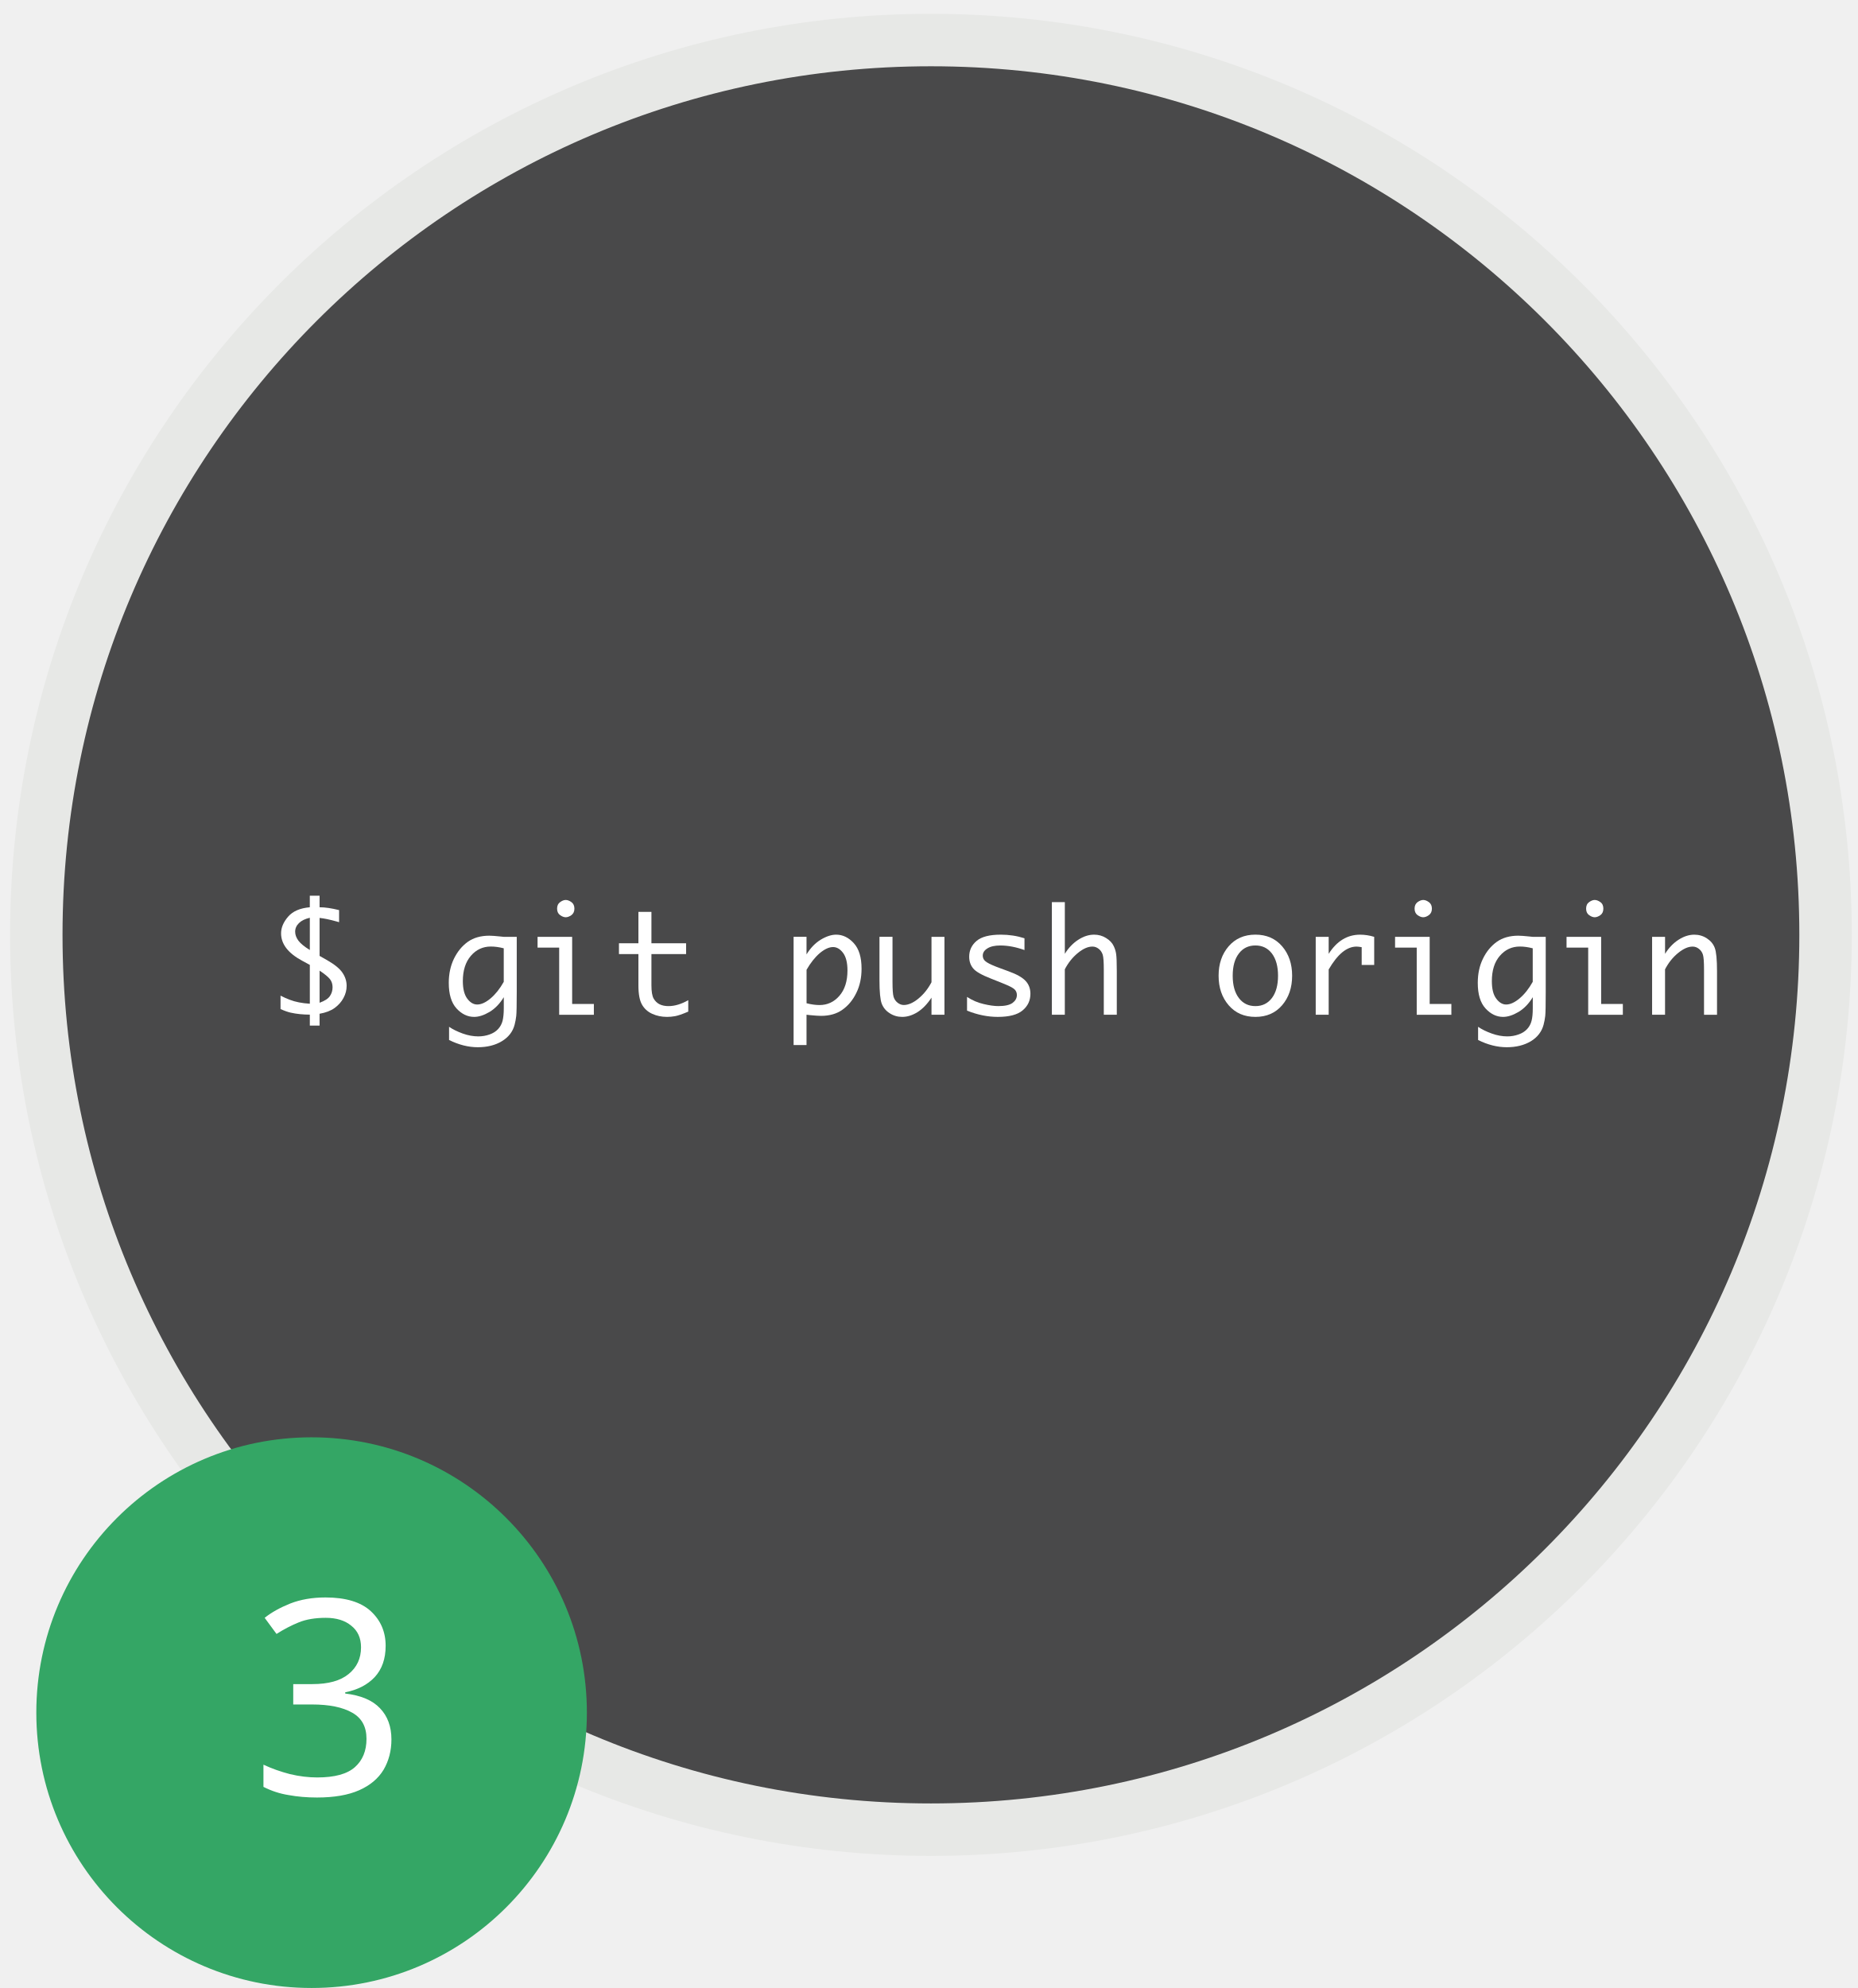
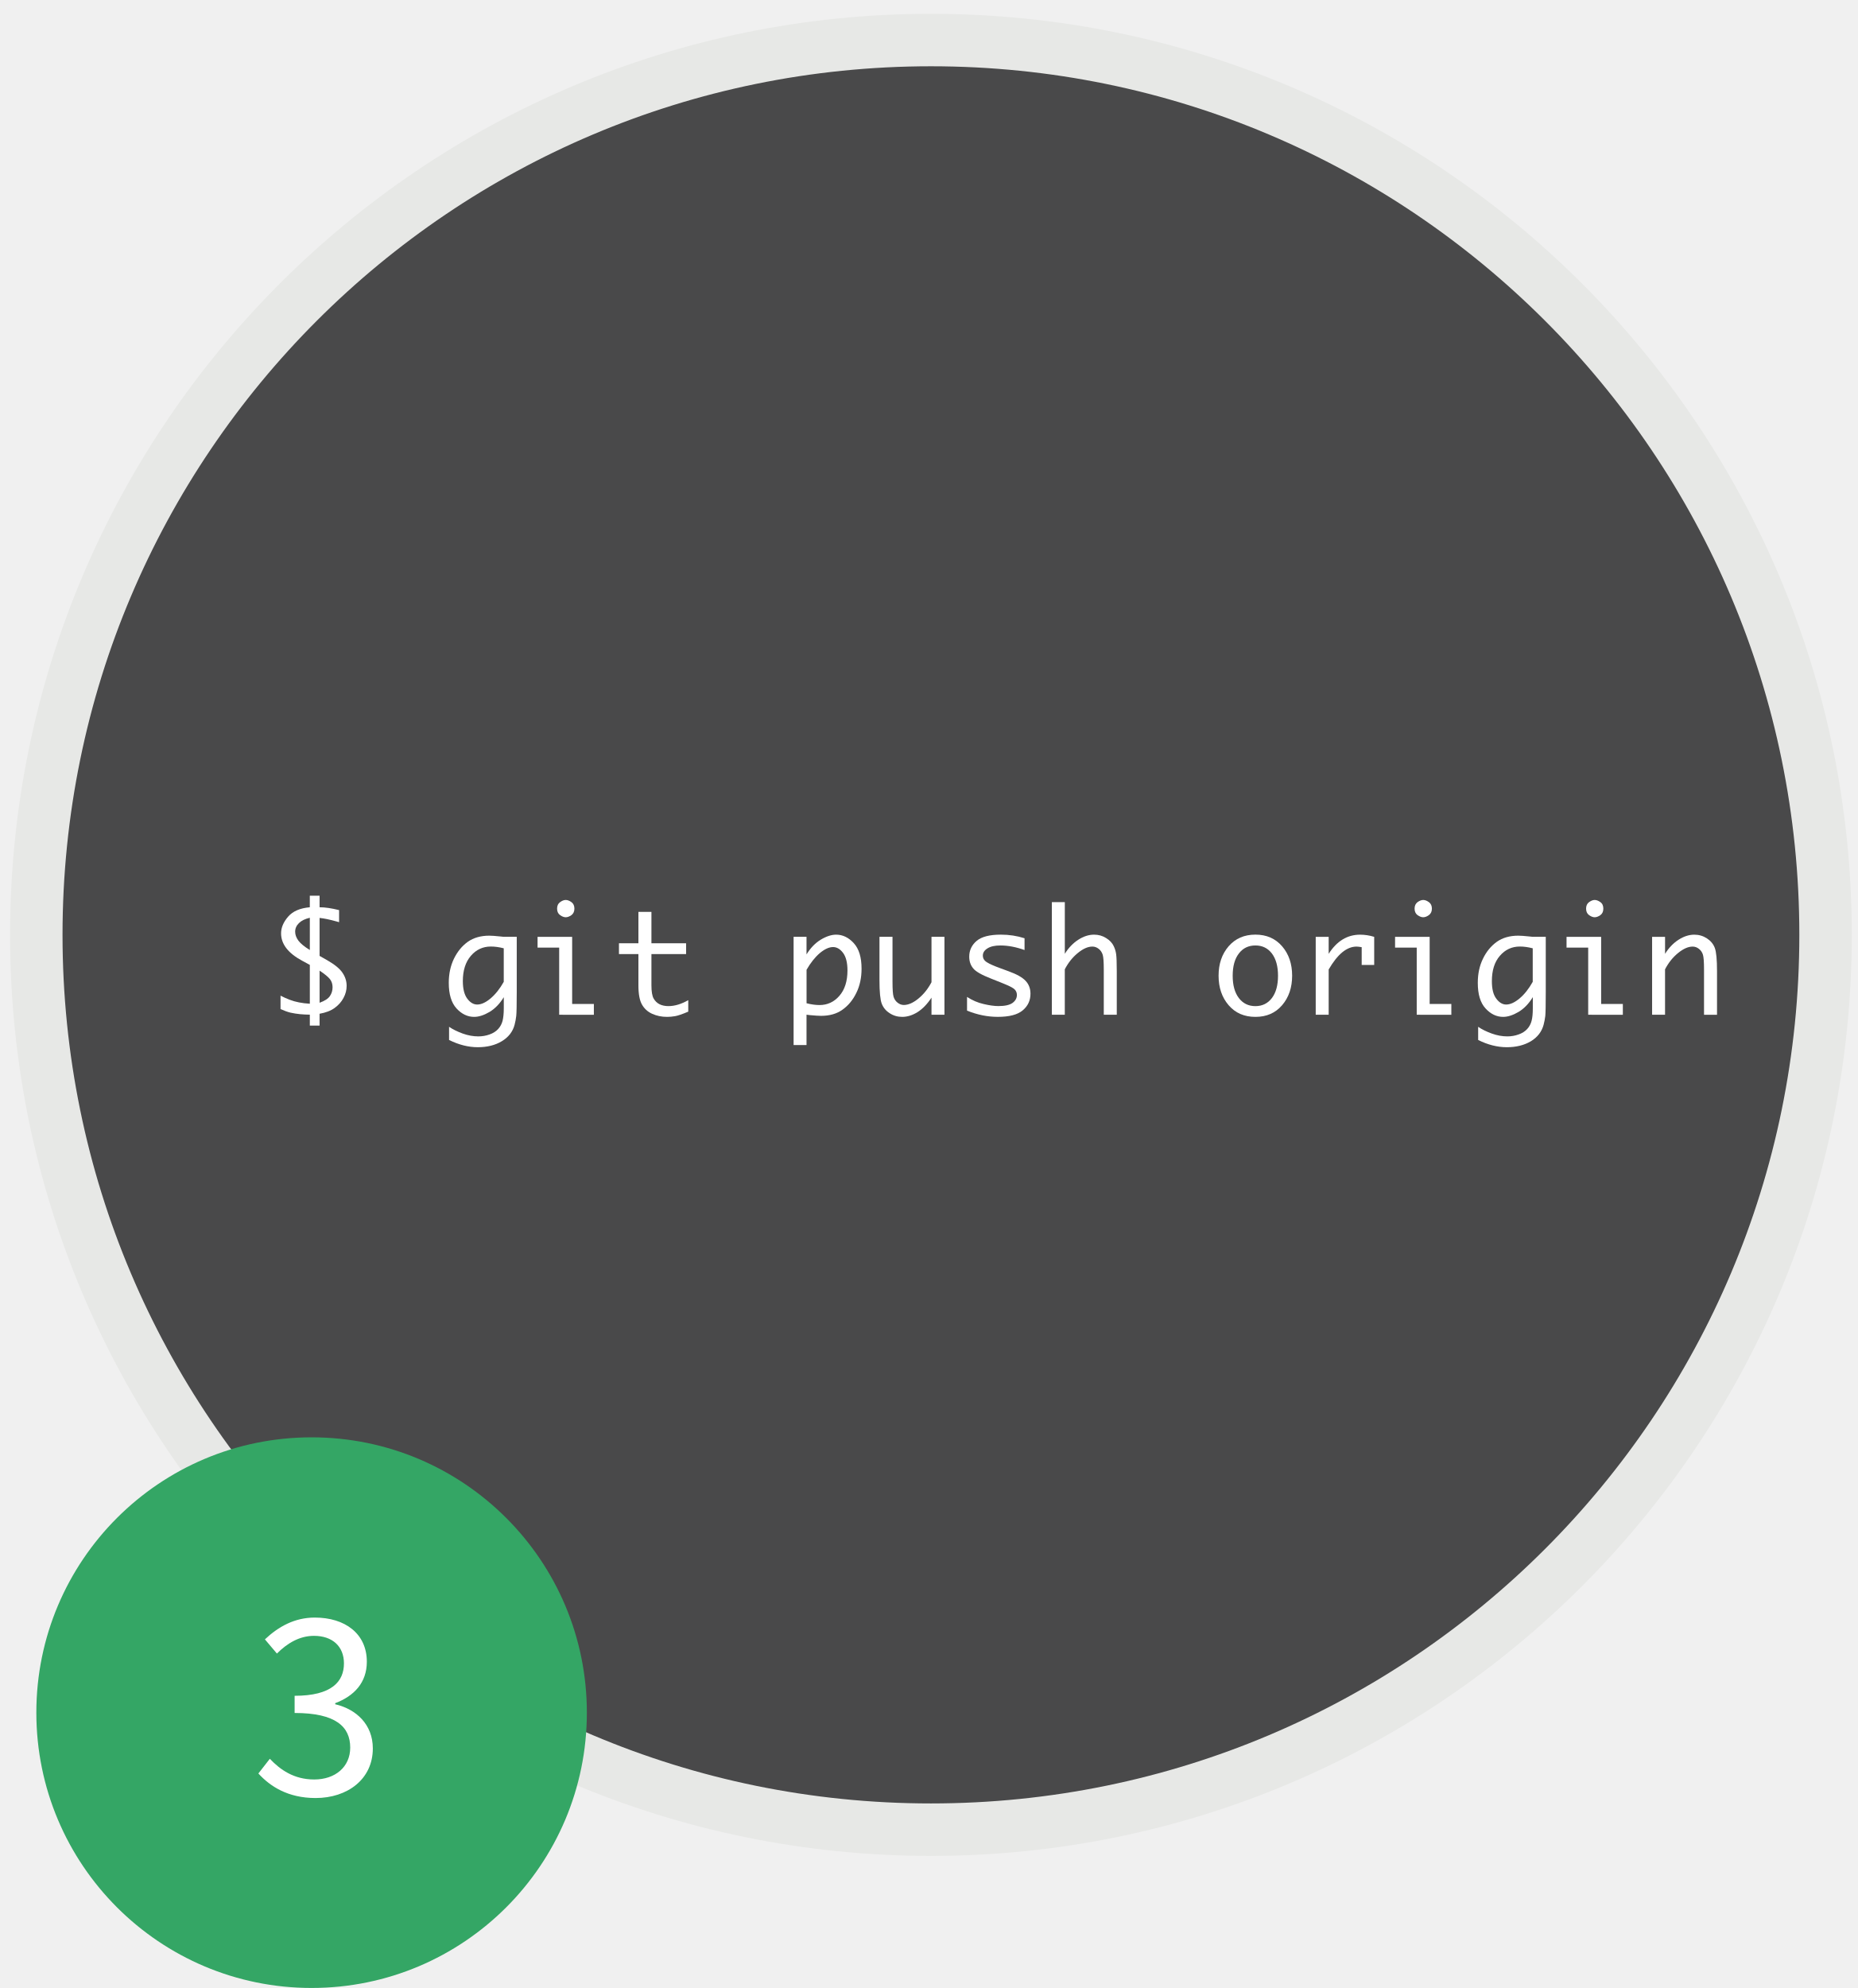
<svg xmlns="http://www.w3.org/2000/svg" xmlns:xlink="http://www.w3.org/1999/xlink" version="1.1" id="Layer_1" x="0px" y="0px" width="95.5px" height="102.167px" viewBox="0 0 95.5 102.167" enable-background="new 0 0 95.5 102.167" xml:space="preserve">
  <g>
    <g>
      <g>
        <g>
-           <defs>
-             <circle id="SVGID_1_" cx="47.852" cy="48.139" r="45.986" />
-           </defs>
-           <clipPath id="SVGID_2_">
-             <use xlink:href="#SVGID_1_" overflow="visible" />
-           </clipPath>
-           <g clip-path="url(#SVGID_2_)">
-             <polygon fill="#49494A" points="245.844,147.396 -24.516,147.396 -4.5,-5.964 245.844,-5.964      " />
-             <g>
-               <path fill="#FFFFFF" d="M15.926,52.707v-0.563c-0.16,0-0.325-0.009-0.5-0.025c-0.172-0.017-0.333-0.043-0.485-0.077        c-0.149-0.034-0.324-0.096-0.521-0.185v-0.689c0.159,0.082,0.314,0.151,0.466,0.209c0.151,0.059,0.312,0.104,0.482,0.137        s0.354,0.058,0.558,0.07v-1.996l-0.385-0.209c-0.729-0.389-1.093-0.86-1.093-1.412c0-0.295,0.122-0.58,0.363-0.859        s0.613-0.439,1.114-0.482v-0.595h0.502v0.595c0.283,0,0.617,0.05,1.003,0.146v0.621l-0.125-0.036        c-0.361-0.101-0.653-0.161-0.878-0.183v1.951l0.404,0.23c0.377,0.217,0.638,0.43,0.777,0.642c0.142,0.21,0.21,0.433,0.21,0.67        c0,0.213-0.052,0.419-0.161,0.618c-0.104,0.201-0.259,0.371-0.455,0.516c-0.202,0.145-0.459,0.242-0.775,0.298v0.609H15.926z         M15.926,48.823v-1.658c-0.242,0.056-0.427,0.146-0.558,0.273c-0.13,0.127-0.196,0.273-0.196,0.444        c0,0.16,0.058,0.313,0.168,0.462C15.451,48.491,15.646,48.651,15.926,48.823z M16.428,49.883v1.65        c0.261-0.094,0.438-0.207,0.529-0.342c0.093-0.136,0.138-0.287,0.138-0.454c0-0.163-0.045-0.302-0.136-0.419        C16.867,50.203,16.691,50.058,16.428,49.883z" />
-               <path fill="#FFFFFF" d="M25.894,51.25c-0.203,0.334-0.45,0.587-0.734,0.757c-0.287,0.169-0.549,0.253-0.788,0.253        c-0.337,0-0.638-0.144-0.905-0.433c-0.265-0.29-0.399-0.729-0.399-1.316c0-0.464,0.09-0.878,0.266-1.241        c0.179-0.365,0.413-0.653,0.711-0.867c0.297-0.21,0.666-0.316,1.104-0.316c0.126,0,0.318,0.014,0.572,0.041        c0.04,0.004,0.096,0.01,0.172,0.018h0.669v2.832c0,0.674-0.009,1.087-0.026,1.235c-0.017,0.15-0.045,0.302-0.085,0.454        c-0.094,0.355-0.313,0.638-0.656,0.844c-0.339,0.205-0.752,0.308-1.235,0.308c-0.486,0-0.977-0.124-1.477-0.372V52.77        c0.19,0.129,0.423,0.244,0.698,0.344c0.278,0.1,0.546,0.148,0.804,0.148c0.204,0,0.396-0.033,0.579-0.098        c0.18-0.063,0.327-0.156,0.44-0.278c0.111-0.122,0.188-0.264,0.23-0.425c0.039-0.162,0.062-0.377,0.062-0.645V51.25z         M25.894,50.458v-1.723c-0.237-0.061-0.459-0.091-0.663-0.091c-0.409,0-0.754,0.159-1.028,0.478        c-0.273,0.317-0.412,0.75-0.412,1.299c0,0.397,0.077,0.697,0.225,0.899c0.15,0.201,0.321,0.304,0.514,0.304        c0.208,0,0.439-0.105,0.689-0.316C25.469,51.096,25.695,50.813,25.894,50.458z" />
-               <path fill="#FFFFFF" d="M28.743,52.15v-3.449h-1.111v-0.555h1.778v3.449h1.116v0.556H28.743z M28.636,46.697        c0-0.149,0.051-0.262,0.155-0.335c0.102-0.073,0.198-0.111,0.289-0.111c0.092,0,0.19,0.038,0.293,0.111        c0.101,0.073,0.153,0.186,0.153,0.335c0,0.147-0.053,0.259-0.153,0.333c-0.103,0.072-0.201,0.109-0.293,0.109        c-0.091,0-0.188-0.037-0.289-0.109C28.687,46.956,28.636,46.845,28.636,46.697z" />
-               <path fill="#FFFFFF" d="M35.378,51.989c-0.311,0.133-0.539,0.209-0.68,0.234c-0.142,0.025-0.278,0.037-0.409,0.037        c-0.281,0-0.536-0.053-0.769-0.16s-0.406-0.268-0.523-0.477c-0.119-0.211-0.181-0.535-0.181-0.975v-1.615h-1v-0.556h1v-1.613        h0.669v1.613h1.782v0.556h-1.782v1.603c0,0.323,0.038,0.551,0.115,0.684c0.076,0.132,0.179,0.23,0.306,0.293        c0.129,0.062,0.279,0.093,0.454,0.093c0.322,0,0.662-0.102,1.018-0.305V51.989z" />
-               <path fill="#FFFFFF" d="M41.459,49.045c0.209-0.336,0.453-0.587,0.736-0.757c0.285-0.17,0.547-0.254,0.785-0.254        c0.336,0,0.639,0.145,0.904,0.434c0.268,0.29,0.402,0.728,0.402,1.314c0,0.465-0.088,0.88-0.268,1.244        c-0.176,0.364-0.414,0.653-0.713,0.864c-0.295,0.212-0.664,0.317-1.102,0.317c-0.123,0-0.312-0.013-0.572-0.038        c-0.039-0.006-0.096-0.013-0.174-0.02v1.557h-0.664v-5.561h0.664V49.045z M41.459,49.839v1.72        c0.242,0.062,0.465,0.092,0.668,0.092c0.404,0,0.746-0.158,1.021-0.475s0.414-0.751,0.414-1.303        c0-0.398-0.076-0.699-0.225-0.9c-0.15-0.201-0.324-0.302-0.514-0.302c-0.207,0-0.438,0.105-0.688,0.315        C41.889,49.198,41.663,49.483,41.459,49.839z" />
-               <path fill="#FFFFFF" d="M48.547,48.146v4.004h-0.666v-0.879c-0.217,0.331-0.455,0.577-0.717,0.743        c-0.264,0.165-0.527,0.246-0.789,0.246c-0.234,0-0.449-0.062-0.643-0.188c-0.197-0.125-0.332-0.291-0.41-0.495        c-0.076-0.203-0.115-0.601-0.115-1.196v-2.236h0.67v2.32c0,0.385,0.018,0.639,0.055,0.762s0.105,0.224,0.205,0.303        c0.1,0.078,0.205,0.119,0.32,0.119c0.232,0,0.486-0.111,0.754-0.332c0.271-0.223,0.492-0.5,0.67-0.838v-2.333H48.547z" />
-               <path fill="#FFFFFF" d="M49.708,51.938v-0.705c0.266,0.174,0.549,0.297,0.848,0.365c0.299,0.072,0.555,0.107,0.762,0.107        c0.338,0,0.58-0.055,0.729-0.162c0.146-0.109,0.223-0.244,0.223-0.408c0-0.107-0.035-0.199-0.105-0.275        c-0.068-0.076-0.242-0.172-0.516-0.283l-0.23-0.094l-0.463-0.184c-0.496-0.193-0.811-0.372-0.938-0.538        c-0.133-0.162-0.199-0.36-0.199-0.595c0-0.33,0.131-0.601,0.383-0.814c0.254-0.213,0.67-0.318,1.242-0.318        c0.428,0,0.832,0.062,1.217,0.186v0.605c-0.441-0.157-0.854-0.235-1.242-0.235c-0.285,0-0.506,0.05-0.662,0.149        c-0.16,0.098-0.24,0.221-0.24,0.37c0,0.144,0.068,0.258,0.209,0.345c0.135,0.086,0.355,0.184,0.666,0.297l0.451,0.166        c0.416,0.15,0.707,0.314,0.871,0.49c0.168,0.177,0.252,0.399,0.252,0.664c0,0.346-0.133,0.632-0.4,0.854        c-0.266,0.225-0.693,0.335-1.277,0.335C50.772,52.26,50.247,52.155,49.708,51.938z" />
-               <path fill="#FFFFFF" d="M54.069,52.15v-5.788h0.666v2.656c0.189-0.307,0.422-0.548,0.691-0.722        c0.27-0.175,0.543-0.262,0.812-0.262c0.227,0,0.434,0.057,0.619,0.174c0.191,0.116,0.32,0.257,0.395,0.422        c0.059,0.126,0.102,0.259,0.121,0.403c0.021,0.142,0.033,0.435,0.033,0.88v2.237h-0.668v-2.32        c0-0.386-0.018-0.638-0.055-0.763c-0.039-0.123-0.105-0.223-0.203-0.302c-0.1-0.079-0.209-0.119-0.326-0.119        c-0.234,0-0.486,0.112-0.754,0.334c-0.27,0.221-0.492,0.5-0.666,0.835v2.334H54.069z" />
-               <path fill="#FFFFFF" d="M64.532,52.26c-0.574,0-1.031-0.198-1.377-0.6c-0.344-0.4-0.516-0.905-0.516-1.516        c0-0.609,0.172-1.113,0.516-1.512c0.346-0.399,0.803-0.599,1.377-0.599c0.57,0,1.027,0.199,1.373,0.599        c0.342,0.399,0.514,0.903,0.514,1.512c0,0.61-0.172,1.115-0.514,1.516C65.559,52.062,65.102,52.26,64.532,52.26z         M64.532,51.706c0.355,0,0.637-0.139,0.848-0.416c0.209-0.277,0.314-0.659,0.314-1.145c0-0.482-0.105-0.863-0.314-1.141        c-0.211-0.277-0.492-0.415-0.848-0.415c-0.357,0-0.643,0.137-0.852,0.415c-0.213,0.277-0.316,0.658-0.316,1.141        c0,0.485,0.104,0.867,0.316,1.145C63.889,51.567,64.174,51.706,64.532,51.706z" />
-               <path fill="#FFFFFF" d="M67.631,52.15v-4.004h0.666v0.873c0.211-0.329,0.447-0.575,0.717-0.738        c0.27-0.165,0.568-0.246,0.898-0.246c0.24,0,0.484,0.037,0.725,0.111v1.445h-0.643v-0.914c-0.113-0.019-0.201-0.03-0.266-0.03        c-0.248,0-0.492,0.098-0.732,0.293c-0.238,0.197-0.471,0.491-0.699,0.883v2.327H67.631z" />
-               <path fill="#FFFFFF" d="M72.823,52.15v-3.449h-1.113v-0.555h1.779v3.449h1.115v0.556H72.823z M72.713,46.697        c0-0.149,0.053-0.262,0.152-0.335c0.105-0.073,0.201-0.111,0.291-0.111c0.094,0,0.191,0.038,0.291,0.111        c0.104,0.073,0.156,0.186,0.156,0.335c0,0.147-0.053,0.259-0.156,0.333c-0.1,0.072-0.197,0.109-0.291,0.109        c-0.09,0-0.186-0.037-0.291-0.109C72.766,46.956,72.713,46.845,72.713,46.697z" />
-               <path fill="#FFFFFF" d="M78.786,51.25c-0.203,0.334-0.447,0.587-0.734,0.757c-0.287,0.169-0.551,0.253-0.789,0.253        c-0.334,0-0.637-0.144-0.902-0.433c-0.268-0.29-0.4-0.729-0.4-1.316c0-0.464,0.088-0.878,0.266-1.241        c0.176-0.365,0.414-0.653,0.711-0.867c0.297-0.21,0.664-0.316,1.102-0.316c0.127,0,0.318,0.014,0.574,0.041        c0.037,0.004,0.096,0.01,0.17,0.018h0.67v2.832c0,0.674-0.008,1.087-0.025,1.235c-0.018,0.15-0.045,0.302-0.086,0.454        c-0.096,0.355-0.314,0.638-0.652,0.844c-0.344,0.205-0.756,0.308-1.238,0.308c-0.488,0-0.979-0.124-1.475-0.372V52.77        c0.188,0.129,0.42,0.244,0.699,0.344c0.275,0.1,0.543,0.148,0.801,0.148c0.203,0,0.395-0.033,0.576-0.098        c0.184-0.063,0.33-0.156,0.443-0.278s0.189-0.264,0.229-0.425c0.043-0.162,0.062-0.377,0.062-0.645V51.25z M78.786,50.458        v-1.723c-0.238-0.061-0.457-0.091-0.66-0.091c-0.412,0-0.756,0.159-1.031,0.478c-0.275,0.317-0.41,0.75-0.41,1.299        c0,0.397,0.072,0.697,0.225,0.899c0.148,0.201,0.32,0.304,0.51,0.304c0.209,0,0.439-0.105,0.691-0.316        S78.586,50.813,78.786,50.458z" />
-               <path fill="#FFFFFF" d="M81.637,52.15v-3.449h-1.113v-0.555h1.779v3.449h1.115v0.556H81.637z M81.53,46.697        c0-0.149,0.051-0.262,0.154-0.335c0.1-0.073,0.199-0.111,0.287-0.111c0.094,0,0.191,0.038,0.293,0.111        c0.104,0.073,0.152,0.186,0.152,0.335c0,0.147-0.049,0.259-0.152,0.333c-0.102,0.072-0.199,0.109-0.293,0.109        c-0.088,0-0.188-0.037-0.287-0.109C81.581,46.956,81.53,46.845,81.53,46.697z" />
-               <path fill="#FFFFFF" d="M84.922,52.15v-4.004h0.666v0.873c0.191-0.307,0.422-0.548,0.691-0.722        c0.27-0.175,0.543-0.262,0.812-0.262c0.236,0,0.451,0.062,0.645,0.188s0.332,0.289,0.408,0.493        c0.076,0.203,0.115,0.603,0.115,1.198v2.237h-0.668v-2.32c0-0.386-0.018-0.638-0.055-0.763        c-0.037-0.123-0.105-0.223-0.203-0.302c-0.1-0.079-0.207-0.119-0.326-0.119c-0.234,0-0.484,0.112-0.754,0.334        c-0.27,0.221-0.492,0.5-0.666,0.835v2.334H84.922z" />
-               <path fill="#FFFFFF" d="M93.436,52.15v-4.004h0.586v0.917c0.182-0.39,0.355-0.659,0.512-0.806        c0.16-0.148,0.32-0.222,0.484-0.222c0.193,0,0.348,0.076,0.467,0.227c0.119,0.152,0.178,0.369,0.178,0.647v0.216        c0.08-0.244,0.174-0.441,0.285-0.593c0.111-0.15,0.227-0.273,0.346-0.362c0.121-0.091,0.26-0.134,0.414-0.134        c0.172,0,0.316,0.072,0.441,0.218c0.121,0.146,0.182,0.437,0.182,0.872v3.026h-0.584v-2.736c0-0.225-0.008-0.378-0.023-0.46        c-0.012-0.082-0.041-0.146-0.086-0.188c-0.041-0.042-0.088-0.064-0.139-0.064c-0.125,0-0.258,0.096-0.4,0.284        c-0.141,0.191-0.287,0.505-0.436,0.945v2.22h-0.555v-2.732c0-0.354-0.035-0.562-0.104-0.624        c-0.07-0.062-0.133-0.093-0.189-0.093c-0.121,0-0.254,0.106-0.393,0.317c-0.143,0.215-0.273,0.486-0.4,0.82v2.312H93.436z" />
+           <g>
+             <defs>
+               <circle id="SVGID_1_" cx="47.852" cy="48.139" r="45.986" />
+             </defs>
+             <clipPath id="SVGID_2_">
+               <use xlink:href="#SVGID_1_" overflow="visible" />
+             </clipPath>
+             <g clip-path="url(#SVGID_2_)">
+               <polygon fill="#49494A" points="245.844,147.396 -24.516,147.396 -4.5,-5.964 245.844,-5.964       " />
+               <g>
+                 <path fill="#FFFFFF" d="M15.926,52.707v-0.562c-0.16,0-0.325-0.01-0.5-0.025c-0.172-0.017-0.333-0.043-0.485-0.076         c-0.149-0.035-0.324-0.097-0.521-0.186v-0.689c0.159,0.082,0.314,0.151,0.466,0.209c0.151,0.059,0.312,0.104,0.482,0.137         c0.17,0.033,0.354,0.058,0.558,0.069v-1.996l-0.385-0.209c-0.729-0.389-1.093-0.86-1.093-1.412         c0-0.295,0.122-0.58,0.363-0.859c0.241-0.279,0.613-0.439,1.114-0.482v-0.595h0.502v0.595c0.283,0,0.617,0.05,1.003,0.146         v0.621l-0.125-0.036c-0.361-0.101-0.653-0.161-0.878-0.183v1.951l0.404,0.23c0.377,0.217,0.638,0.43,0.777,0.642         c0.142,0.21,0.21,0.433,0.21,0.67c0,0.213-0.052,0.419-0.161,0.618c-0.104,0.201-0.259,0.371-0.455,0.515         c-0.202,0.146-0.459,0.242-0.775,0.299v0.609h-0.501V52.707z M15.926,48.823v-1.658c-0.242,0.056-0.427,0.146-0.558,0.273         c-0.13,0.127-0.196,0.273-0.196,0.444c0,0.16,0.058,0.313,0.168,0.462C15.451,48.491,15.646,48.651,15.926,48.823z          M16.428,49.883v1.65c0.261-0.094,0.438-0.207,0.529-0.342c0.093-0.136,0.138-0.287,0.138-0.454         c0-0.163-0.045-0.302-0.136-0.419C16.867,50.203,16.691,50.058,16.428,49.883z" />
+                 <path fill="#FFFFFF" d="M25.894,51.25c-0.203,0.333-0.45,0.587-0.734,0.757c-0.287,0.168-0.549,0.252-0.788,0.252         c-0.337,0-0.638-0.143-0.905-0.432c-0.265-0.291-0.399-0.729-0.399-1.317c0-0.464,0.09-0.878,0.266-1.241         c0.179-0.365,0.413-0.653,0.711-0.867c0.297-0.21,0.666-0.316,1.104-0.316c0.126,0,0.318,0.014,0.572,0.041         c0.04,0.004,0.096,0.01,0.172,0.018h0.669v2.832c0,0.674-0.009,1.087-0.026,1.234c-0.017,0.15-0.045,0.303-0.085,0.455         c-0.094,0.354-0.313,0.638-0.656,0.844c-0.339,0.205-0.752,0.308-1.235,0.308c-0.486,0-0.977-0.124-1.477-0.372V52.77         c0.19,0.129,0.423,0.244,0.698,0.345c0.278,0.1,0.546,0.147,0.804,0.147c0.204,0,0.396-0.033,0.579-0.099         c0.18-0.062,0.327-0.156,0.44-0.277c0.111-0.122,0.188-0.264,0.23-0.426c0.039-0.162,0.062-0.377,0.062-0.645V51.25H25.894z          M25.894,50.458v-1.723c-0.237-0.061-0.459-0.091-0.663-0.091c-0.409,0-0.754,0.159-1.028,0.478         c-0.273,0.317-0.412,0.75-0.412,1.299c0,0.397,0.077,0.697,0.225,0.899c0.15,0.201,0.321,0.305,0.514,0.305         c0.208,0,0.439-0.105,0.689-0.316C25.469,51.096,25.695,50.813,25.894,50.458z" />
+                 <path fill="#FFFFFF" d="M28.743,52.15v-3.449h-1.111v-0.555h1.778v3.449h1.116v0.556L28.743,52.15L28.743,52.15z          M28.636,46.697c0-0.149,0.051-0.262,0.155-0.335c0.102-0.073,0.198-0.111,0.289-0.111c0.092,0,0.19,0.038,0.293,0.111         c0.101,0.073,0.153,0.186,0.153,0.335c0,0.146-0.053,0.259-0.153,0.333c-0.103,0.072-0.201,0.109-0.293,0.109         c-0.091,0-0.188-0.037-0.289-0.109C28.687,46.956,28.636,46.845,28.636,46.697z" />
+                 <path fill="#FFFFFF" d="M35.378,51.99c-0.311,0.133-0.539,0.209-0.68,0.233c-0.142,0.024-0.278,0.036-0.409,0.036         c-0.281,0-0.536-0.053-0.769-0.159s-0.406-0.269-0.523-0.478c-0.119-0.21-0.181-0.535-0.181-0.975v-1.615h-1v-0.556h1v-1.613         h0.669v1.613h1.782v0.556h-1.782v1.603c0,0.323,0.038,0.551,0.115,0.684c0.076,0.132,0.179,0.23,0.306,0.293         c0.129,0.062,0.279,0.094,0.454,0.094c0.322,0,0.662-0.103,1.018-0.306V51.99z" />
+                 <path fill="#FFFFFF" d="M41.459,49.045c0.209-0.336,0.453-0.587,0.736-0.757c0.285-0.17,0.547-0.254,0.785-0.254         c0.336,0,0.639,0.145,0.904,0.434c0.268,0.29,0.402,0.728,0.402,1.314c0,0.465-0.088,0.88-0.268,1.244         c-0.176,0.364-0.414,0.653-0.713,0.864c-0.295,0.212-0.664,0.316-1.102,0.316c-0.123,0-0.312-0.013-0.572-0.037         c-0.039-0.006-0.096-0.014-0.174-0.021v1.558h-0.664v-5.562h0.664v0.9H41.459z M41.459,49.839v1.72         c0.242,0.062,0.465,0.092,0.668,0.092c0.404,0,0.746-0.158,1.021-0.475c0.275-0.317,0.414-0.751,0.414-1.303         c0-0.398-0.076-0.699-0.225-0.9c-0.15-0.201-0.324-0.302-0.514-0.302c-0.207,0-0.438,0.105-0.688,0.315         C41.889,49.198,41.663,49.483,41.459,49.839z" />
+                 <path fill="#FFFFFF" d="M48.547,48.146v4.004h-0.666v-0.879c-0.217,0.331-0.455,0.577-0.717,0.743         c-0.264,0.165-0.527,0.245-0.789,0.245c-0.234,0-0.449-0.061-0.643-0.188c-0.197-0.125-0.332-0.291-0.41-0.495         c-0.076-0.203-0.115-0.601-0.115-1.196v-2.236h0.67v2.32c0,0.385,0.018,0.639,0.055,0.762         c0.037,0.123,0.105,0.224,0.205,0.303c0.1,0.078,0.205,0.119,0.32,0.119c0.232,0,0.486-0.111,0.754-0.332         c0.271-0.223,0.492-0.5,0.67-0.838v-2.333H48.547z" />
+                 <path fill="#FFFFFF" d="M49.708,51.938v-0.705c0.267,0.174,0.549,0.297,0.849,0.365c0.299,0.071,0.555,0.106,0.762,0.106         c0.338,0,0.58-0.055,0.729-0.162c0.146-0.109,0.223-0.244,0.223-0.408c0-0.107-0.035-0.199-0.104-0.275         c-0.067-0.076-0.242-0.172-0.517-0.283l-0.229-0.094l-0.463-0.184c-0.496-0.193-0.812-0.372-0.938-0.538         c-0.133-0.162-0.199-0.36-0.199-0.595c0-0.33,0.132-0.601,0.384-0.814c0.254-0.213,0.67-0.318,1.241-0.318         c0.429,0,0.832,0.062,1.218,0.186v0.605c-0.44-0.157-0.854-0.235-1.242-0.235c-0.285,0-0.506,0.05-0.662,0.149         c-0.159,0.098-0.239,0.221-0.239,0.37c0,0.144,0.067,0.258,0.209,0.345c0.135,0.086,0.354,0.184,0.666,0.297l0.45,0.166         c0.416,0.15,0.707,0.314,0.871,0.49c0.168,0.177,0.252,0.399,0.252,0.664c0,0.346-0.133,0.632-0.399,0.854         c-0.267,0.225-0.693,0.334-1.277,0.334C50.771,52.259,50.247,52.156,49.708,51.938z" />
+                 <path fill="#FFFFFF" d="M54.068,52.15v-5.788h0.666v2.656c0.189-0.307,0.423-0.548,0.691-0.722         c0.27-0.175,0.543-0.262,0.812-0.262c0.227,0,0.434,0.057,0.619,0.174c0.19,0.116,0.319,0.257,0.395,0.422         c0.059,0.126,0.102,0.259,0.121,0.403c0.021,0.142,0.033,0.435,0.033,0.88v2.237h-0.668v-2.32         c0-0.386-0.018-0.638-0.055-0.763c-0.039-0.123-0.105-0.223-0.203-0.302c-0.101-0.079-0.209-0.119-0.326-0.119         c-0.234,0-0.486,0.112-0.754,0.334c-0.271,0.221-0.492,0.5-0.666,0.835v2.334L54.068,52.15L54.068,52.15z" />
+                 <path fill="#FFFFFF" d="M64.532,52.259c-0.574,0-1.031-0.197-1.378-0.6c-0.344-0.4-0.516-0.905-0.516-1.516         c0-0.609,0.172-1.113,0.516-1.512c0.347-0.399,0.804-0.599,1.378-0.599c0.569,0,1.026,0.199,1.372,0.599         c0.343,0.399,0.515,0.903,0.515,1.512c0,0.61-0.172,1.115-0.515,1.516C65.559,52.062,65.102,52.259,64.532,52.259z          M64.532,51.707c0.354,0,0.637-0.14,0.848-0.417c0.209-0.277,0.313-0.659,0.313-1.145c0-0.482-0.104-0.863-0.313-1.141         c-0.211-0.277-0.491-0.415-0.848-0.415c-0.357,0-0.644,0.137-0.853,0.415c-0.213,0.277-0.316,0.658-0.316,1.141         c0,0.485,0.104,0.867,0.316,1.145C63.889,51.567,64.174,51.707,64.532,51.707z" />
+                 <path fill="#FFFFFF" d="M67.631,52.15v-4.004h0.666v0.873c0.211-0.329,0.447-0.575,0.717-0.738         c0.271-0.165,0.568-0.246,0.898-0.246c0.24,0,0.484,0.037,0.725,0.111v1.445h-0.643v-0.914         c-0.113-0.019-0.201-0.03-0.266-0.03c-0.248,0-0.492,0.098-0.732,0.293c-0.238,0.197-0.471,0.491-0.699,0.883v2.327H67.631z" />
+                 <path fill="#FFFFFF" d="M72.823,52.15v-3.449H71.71v-0.555h1.778v3.449h1.115v0.556L72.823,52.15L72.823,52.15z          M72.713,46.697c0-0.149,0.053-0.262,0.152-0.335c0.105-0.073,0.201-0.111,0.291-0.111c0.094,0,0.191,0.038,0.291,0.111         c0.104,0.073,0.156,0.186,0.156,0.335c0,0.146-0.054,0.259-0.156,0.333c-0.1,0.072-0.197,0.109-0.291,0.109         c-0.09,0-0.186-0.037-0.291-0.109C72.766,46.956,72.713,46.845,72.713,46.697z" />
+                 <path fill="#FFFFFF" d="M78.786,51.25c-0.203,0.333-0.447,0.587-0.734,0.757c-0.286,0.168-0.551,0.252-0.788,0.252         c-0.334,0-0.638-0.143-0.902-0.432c-0.269-0.291-0.4-0.729-0.4-1.317c0-0.464,0.088-0.878,0.266-1.241         c0.176-0.365,0.414-0.653,0.711-0.867c0.297-0.21,0.664-0.316,1.103-0.316c0.127,0,0.317,0.014,0.573,0.041         c0.037,0.004,0.097,0.01,0.171,0.018h0.67v2.832c0,0.674-0.009,1.087-0.024,1.234c-0.019,0.15-0.046,0.303-0.087,0.455         c-0.096,0.354-0.313,0.638-0.651,0.844c-0.344,0.205-0.756,0.308-1.238,0.308c-0.488,0-0.979-0.124-1.475-0.372V52.77         c0.188,0.129,0.42,0.244,0.698,0.345c0.275,0.1,0.544,0.147,0.802,0.147c0.203,0,0.395-0.033,0.576-0.099         c0.184-0.062,0.329-0.156,0.442-0.277c0.112-0.122,0.188-0.264,0.229-0.426c0.043-0.162,0.062-0.377,0.062-0.645V51.25         H78.786z M78.786,50.458v-1.723c-0.238-0.061-0.457-0.091-0.66-0.091c-0.412,0-0.756,0.159-1.03,0.478         c-0.275,0.317-0.41,0.75-0.41,1.299c0,0.397,0.071,0.697,0.225,0.899c0.148,0.201,0.32,0.305,0.51,0.305         c0.209,0,0.439-0.105,0.691-0.316S78.586,50.813,78.786,50.458z" />
+                 <path fill="#FFFFFF" d="M81.637,52.15v-3.449h-1.113v-0.555h1.779v3.449h1.115v0.556L81.637,52.15L81.637,52.15z          M81.529,46.697c0-0.149,0.052-0.262,0.154-0.335c0.101-0.073,0.199-0.111,0.287-0.111c0.094,0,0.191,0.038,0.293,0.111         c0.104,0.073,0.152,0.186,0.152,0.335c0,0.146-0.049,0.259-0.152,0.333c-0.102,0.072-0.199,0.109-0.293,0.109         c-0.088,0-0.188-0.037-0.287-0.109C81.581,46.956,81.529,46.845,81.529,46.697z" />
+                 <path fill="#FFFFFF" d="M84.922,52.15v-4.004h0.666v0.873c0.191-0.307,0.422-0.548,0.691-0.722         c0.27-0.175,0.543-0.262,0.812-0.262c0.236,0,0.451,0.062,0.646,0.188c0.193,0.126,0.332,0.289,0.408,0.493         c0.076,0.203,0.114,0.603,0.114,1.198v2.237h-0.668v-2.32c0-0.386-0.018-0.638-0.055-0.763         c-0.037-0.123-0.104-0.223-0.203-0.302c-0.101-0.079-0.207-0.119-0.326-0.119c-0.233,0-0.483,0.112-0.754,0.334         c-0.271,0.221-0.492,0.5-0.666,0.835v2.334H84.922z" />
+                 <path fill="#FFFFFF" d="M93.436,52.15v-4.004h0.586v0.917c0.183-0.39,0.355-0.659,0.513-0.806         c0.159-0.148,0.319-0.222,0.483-0.222c0.193,0,0.349,0.076,0.467,0.227c0.119,0.152,0.179,0.369,0.179,0.647v0.216         c0.08-0.244,0.174-0.441,0.285-0.593c0.11-0.15,0.227-0.273,0.346-0.362c0.121-0.091,0.261-0.134,0.414-0.134         c0.172,0,0.315,0.072,0.44,0.218c0.121,0.146,0.183,0.437,0.183,0.872v3.026h-0.584v-2.736c0-0.225-0.008-0.378-0.022-0.46         c-0.013-0.082-0.041-0.146-0.086-0.188c-0.041-0.042-0.089-0.064-0.14-0.064c-0.125,0-0.258,0.096-0.399,0.284         c-0.142,0.191-0.287,0.505-0.437,0.945v2.22h-0.556v-2.732c0-0.354-0.034-0.562-0.104-0.624         c-0.07-0.062-0.133-0.093-0.189-0.093c-0.121,0-0.254,0.106-0.393,0.317c-0.143,0.215-0.273,0.486-0.4,0.82v2.312h-0.586         V52.15z" />
+               </g>
            </g>
          </g>
        </g>
      </g>
      <g>
        <circle fill="none" stroke="#E7E8E6" stroke-width="2.696" stroke-miterlimit="10" cx="47.852" cy="48.044" r="45.986" />
      </g>
    </g>
    <g>
-       <circle fill="#34A665" cx="16.017" cy="88.016" r="14.15" />
-       <text transform="matrix(1 0 0 1 12.917 92.2368)" fill="#FFFFFF" font-family="'SourceSansPro-Regular'" font-size="14">3</text>
+       <circle fill="#34A665" cx="16.017" cy="88.016" r="14.149" />
+       <g enable-background="new    ">
+         <path fill="#FFFFFF" d="M13.87,90.387c0.532,0.56,1.232,1.064,2.283,1.064c1.079,0,1.849-0.645,1.849-1.639     c0-1.065-0.729-1.779-2.858-1.779v-0.883c1.905,0,2.536-0.729,2.536-1.667c0-0.868-0.588-1.414-1.541-1.414     c-0.742,0-1.373,0.378-1.905,0.91l-0.617-0.729c0.687-0.645,1.513-1.12,2.563-1.12c1.555,0,2.676,0.826,2.676,2.269     c0,1.079-0.659,1.766-1.625,2.129v0.057c1.079,0.252,1.933,1.036,1.933,2.27c0,1.582-1.303,2.549-2.942,2.549     c-1.429,0-2.339-0.603-2.941-1.261L13.87,90.387z" />
+       </g>
    </g>
  </g>
</svg>
